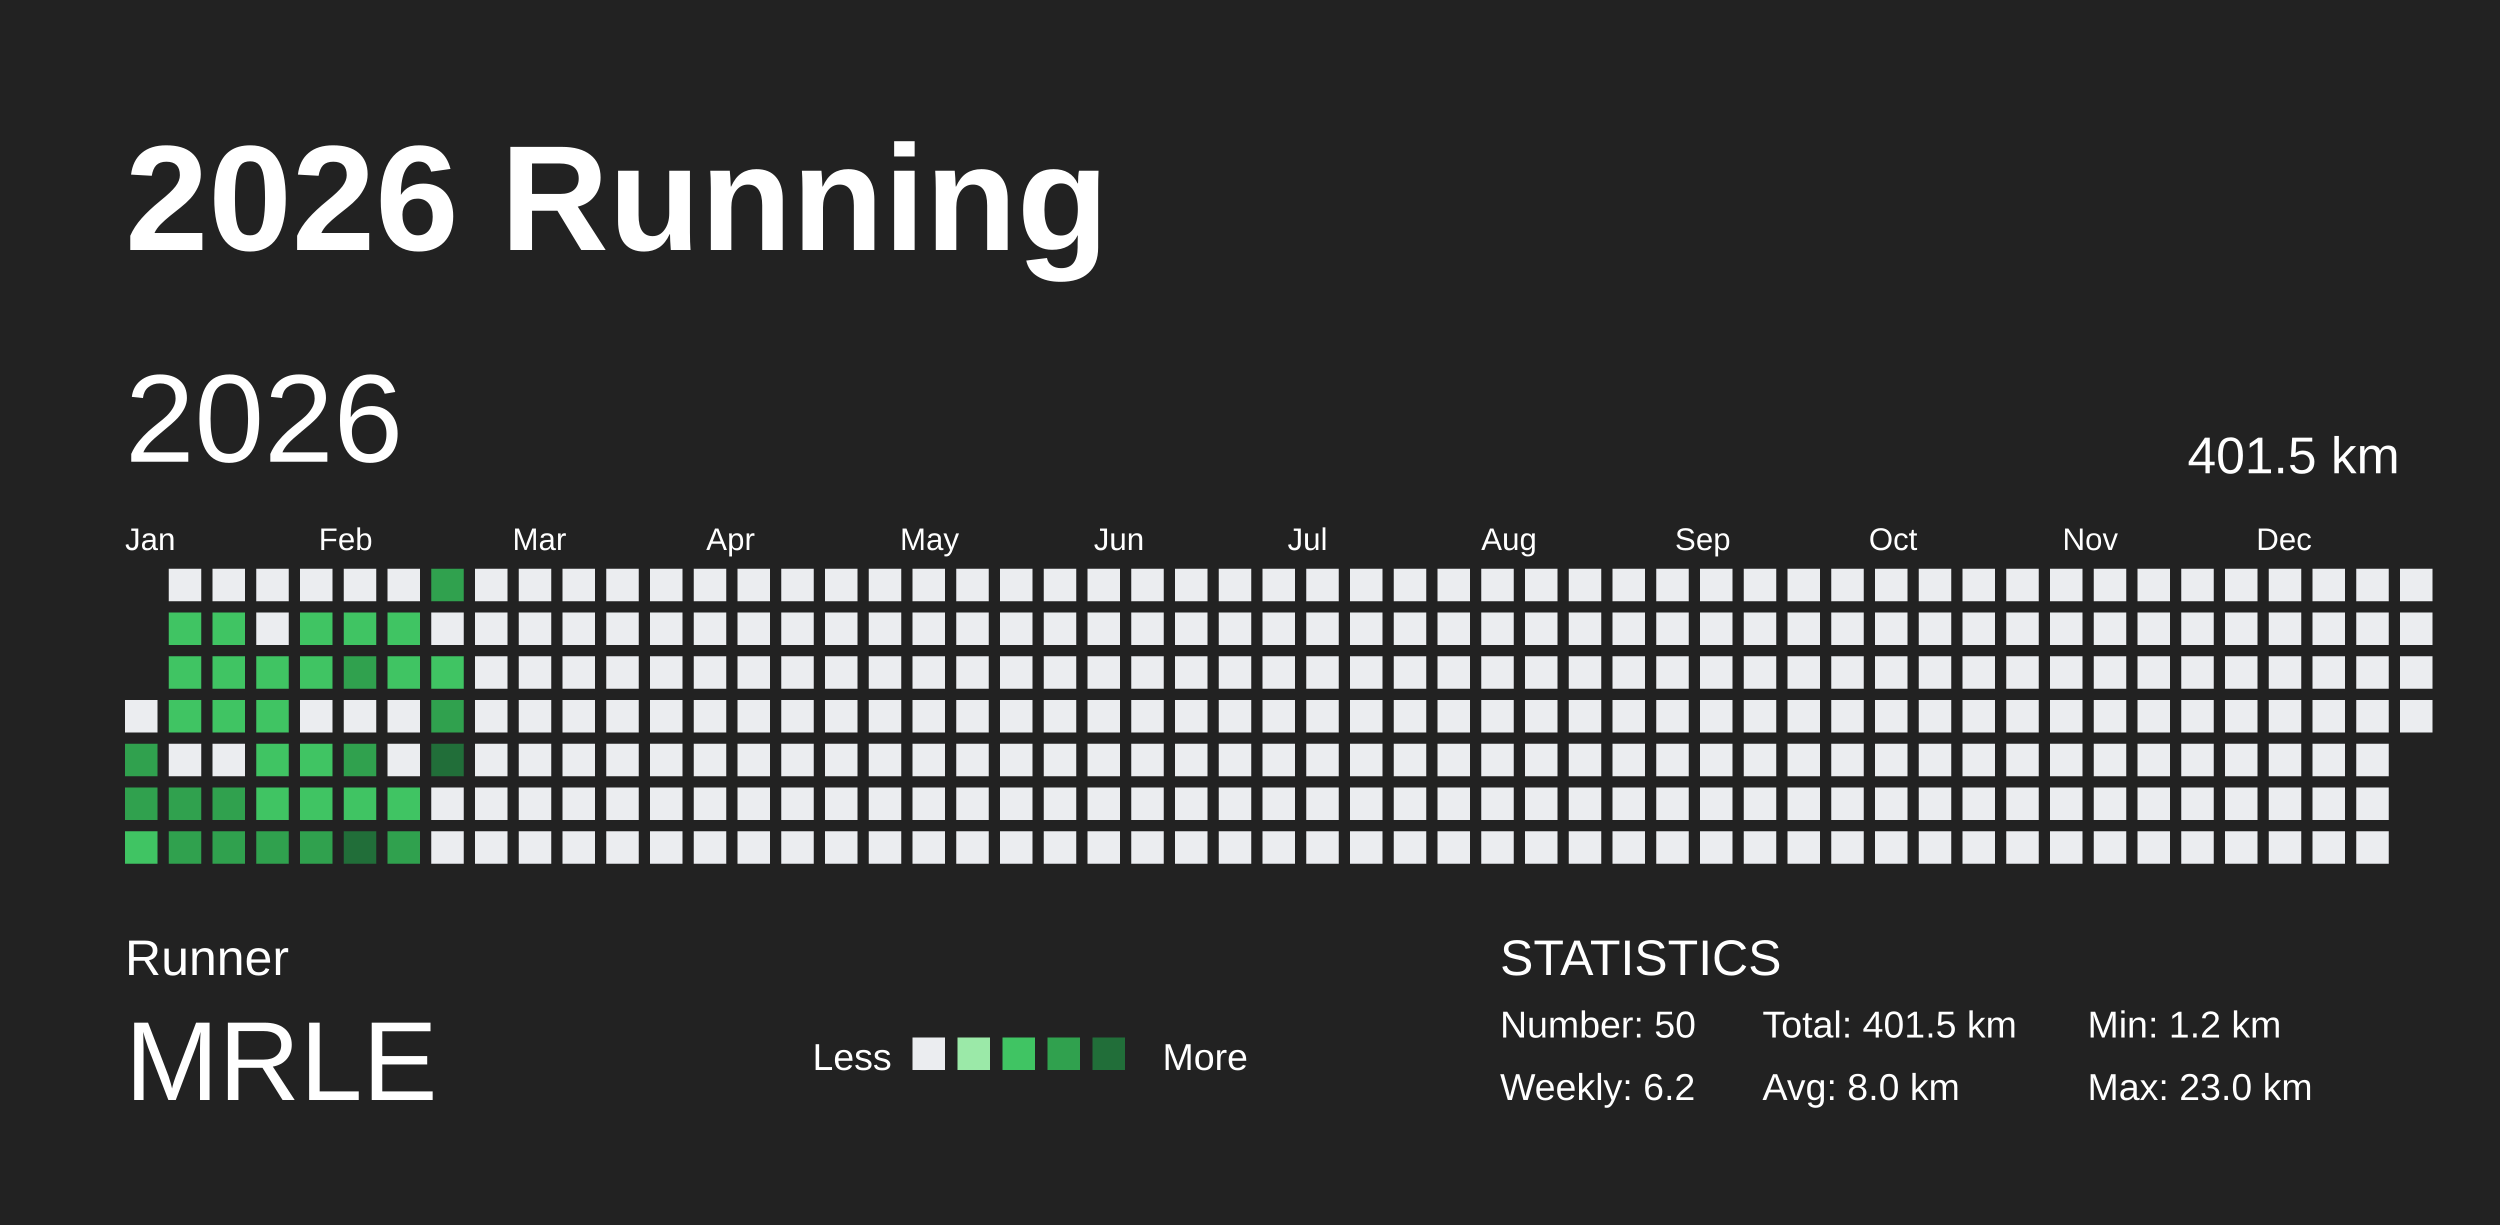
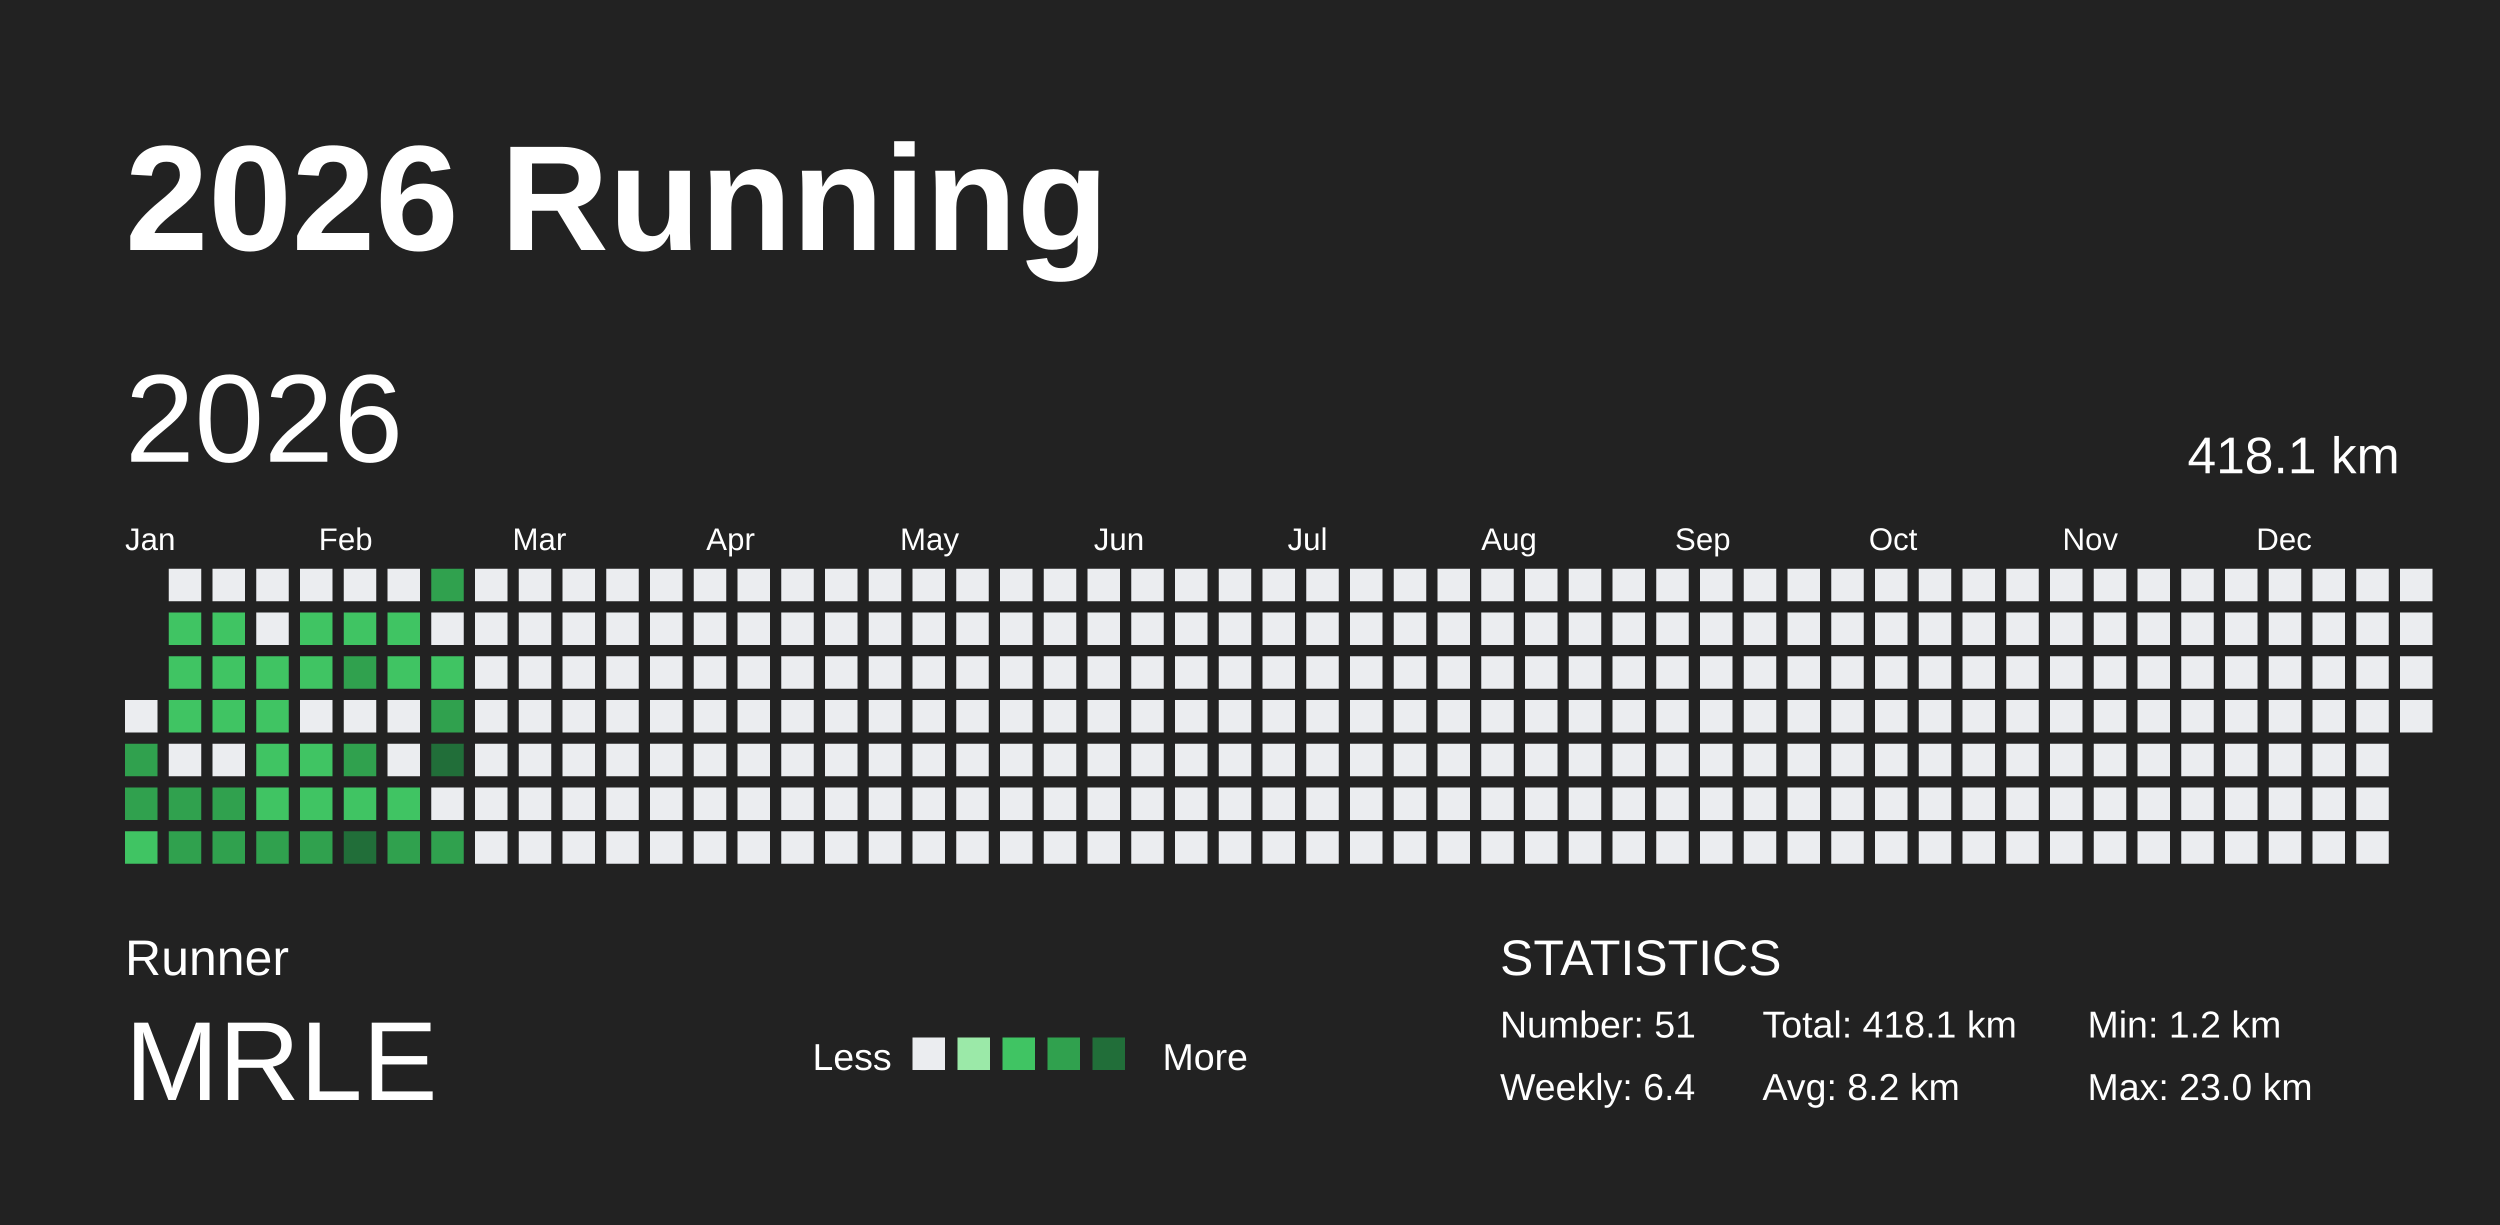
<svg xmlns="http://www.w3.org/2000/svg" baseProfile="full" height="98mm" version="1.1" viewBox="0,0,200,98" width="200mm">
  <defs />
  <rect fill="#222222" height="98" width="200" x="0" y="0" />
  <text fill="#FFFFFF" style="font-size:12px; font-family:Arial; font-weight:bold;" x="10" y="20">2026 Running</text>
  <text fill="#FFFFFF" style="font-size:4px; font-family:Arial" x="10" y="78">Runner</text>
  <text fill="#FFFFFF" style="font-size:9px; font-family:Arial" x="10" y="88">MRLE</text>
  <text fill="#FFFFFF" style="font-size:3px; font-family:Arial" x="65" y="85.6">Less</text>
  <rect fill="#ebedf0" height="2.6" width="2.6" x="73" y="83" />
  <rect fill="#9be9a8" height="2.6" width="2.6" x="76.6" y="83" />
  <rect fill="#40c463" height="2.6" width="2.6" x="80.2" y="83" />
  <rect fill="#30a14e" height="2.6" width="2.6" x="83.8" y="83" />
  <rect fill="#216e39" height="2.6" width="2.6" x="87.4" y="83" />
  <text fill="#FFFFFF" style="font-size:3px; font-family:Arial" x="93" y="85.6">More</text>
  <text fill="#FFFFFF" style="font-size:4px; font-family:Arial" x="120" y="78">STATISTICS</text>
-   <text fill="#FFFFFF" style="font-size:3px; font-family:Arial" x="120" y="83">Number: 50</text>
-   <text fill="#FFFFFF" style="font-size:3px; font-family:Arial" x="120" y="88">Weekly: 6.2</text>
-   <text fill="#FFFFFF" style="font-size:3px; font-family:Arial" x="141" y="83">Total: 401.5 km</text>
-   <text fill="#FFFFFF" style="font-size:3px; font-family:Arial" x="141" y="88">Avg: 8.0 km</text>
+   <text fill="#FFFFFF" style="font-size:3px; font-family:Arial" x="120" y="83">Number: 51</text>
+   <text fill="#FFFFFF" style="font-size:3px; font-family:Arial" x="120" y="88">Weekly: 6.4</text>
+   <text fill="#FFFFFF" style="font-size:3px; font-family:Arial" x="141" y="83">Total: 418.1 km</text>
+   <text fill="#FFFFFF" style="font-size:3px; font-family:Arial" x="141" y="88">Avg: 8.2 km</text>
  <text fill="#FFFFFF" style="font-size:3px; font-family:Arial" x="167" y="83">Min: 1.2 km</text>
  <text fill="#FFFFFF" style="font-size:3px; font-family:Arial" x="167" y="88">Max: 23.0 km</text>
  <text dominant-baseline="hanging" fill="#FFFFFF" style="font-size:10.0px; font-family:Arial;" x="10" y="30">2026</text>
-   <text dominant-baseline="hanging" fill="#FFFFFF" style="font-size:4.125px; font-family:Arial;" x="175" y="35">401.5 km</text>
+   <text dominant-baseline="hanging" fill="#FFFFFF" style="font-size:4.125px; font-family:Arial;" x="175" y="35">418.1 km</text>
  <text fill="#FFFFFF" style="font-size:2.5px; font-family:Arial" x="10.0" y="44">Jan</text>
  <text fill="#FFFFFF" style="font-size:2.5px; font-family:Arial" x="25.5" y="44">Feb</text>
  <text fill="#FFFFFF" style="font-size:2.5px; font-family:Arial" x="41.0" y="44">Mar</text>
  <text fill="#FFFFFF" style="font-size:2.5px; font-family:Arial" x="56.5" y="44">Apr</text>
  <text fill="#FFFFFF" style="font-size:2.5px; font-family:Arial" x="72.0" y="44">May</text>
  <text fill="#FFFFFF" style="font-size:2.5px; font-family:Arial" x="87.5" y="44">Jun</text>
  <text fill="#FFFFFF" style="font-size:2.5px; font-family:Arial" x="103.0" y="44">Jul</text>
  <text fill="#FFFFFF" style="font-size:2.5px; font-family:Arial" x="118.5" y="44">Aug</text>
  <text fill="#FFFFFF" style="font-size:2.5px; font-family:Arial" x="134.0" y="44">Sep</text>
  <text fill="#FFFFFF" style="font-size:2.5px; font-family:Arial" x="149.5" y="44">Oct</text>
  <text fill="#FFFFFF" style="font-size:2.5px; font-family:Arial" x="165.0" y="44">Nov</text>
  <text fill="#FFFFFF" style="font-size:2.5px; font-family:Arial" x="180.5" y="44">Dec</text>
  <rect fill="#ebedf0" height="2.6" width="2.6" x="10.0" y="56.0" />
  <rect fill="#30a14e" height="2.6" width="2.6" x="10.0" y="59.5" />
  <rect fill="#30a14e" height="2.6" width="2.6" x="10.0" y="63.0" />
  <rect fill="#40c463" height="2.6" width="2.6" x="10.0" y="66.5" />
  <rect fill="#ebedf0" height="2.6" width="2.6" x="13.5" y="45.5" />
  <rect fill="#40c463" height="2.6" width="2.6" x="13.5" y="49.0" />
  <rect fill="#40c463" height="2.6" width="2.6" x="13.5" y="52.5" />
  <rect fill="#40c463" height="2.6" width="2.6" x="13.5" y="56.0" />
  <rect fill="#ebedf0" height="2.6" width="2.6" x="13.5" y="59.5" />
  <rect fill="#30a14e" height="2.6" width="2.6" x="13.5" y="63.0" />
  <rect fill="#30a14e" height="2.6" width="2.6" x="13.5" y="66.5" />
  <rect fill="#ebedf0" height="2.6" width="2.6" x="17.0" y="45.5" />
  <rect fill="#40c463" height="2.6" width="2.6" x="17.0" y="49.0" />
  <rect fill="#40c463" height="2.6" width="2.6" x="17.0" y="52.5" />
  <rect fill="#40c463" height="2.6" width="2.6" x="17.0" y="56.0" />
  <rect fill="#ebedf0" height="2.6" width="2.6" x="17.0" y="59.5" />
  <rect fill="#30a14e" height="2.6" width="2.6" x="17.0" y="63.0" />
  <rect fill="#30a14e" height="2.6" width="2.6" x="17.0" y="66.5" />
  <rect fill="#ebedf0" height="2.6" width="2.6" x="20.5" y="45.5" />
  <rect fill="#ebedf0" height="2.6" width="2.6" x="20.5" y="49.0" />
  <rect fill="#40c463" height="2.6" width="2.6" x="20.5" y="52.5" />
  <rect fill="#40c463" height="2.6" width="2.6" x="20.5" y="56.0" />
  <rect fill="#40c463" height="2.6" width="2.6" x="20.5" y="59.5" />
  <rect fill="#40c463" height="2.6" width="2.6" x="20.5" y="63.0" />
  <rect fill="#30a14e" height="2.6" width="2.6" x="20.5" y="66.5" />
  <rect fill="#ebedf0" height="2.6" width="2.6" x="24.0" y="45.5" />
  <rect fill="#40c463" height="2.6" width="2.6" x="24.0" y="49.0" />
  <rect fill="#40c463" height="2.6" width="2.6" x="24.0" y="52.5" />
  <rect fill="#ebedf0" height="2.6" width="2.6" x="24.0" y="56.0" />
  <rect fill="#40c463" height="2.6" width="2.6" x="24.0" y="59.5" />
  <rect fill="#40c463" height="2.6" width="2.6" x="24.0" y="63.0" />
  <rect fill="#30a14e" height="2.6" width="2.6" x="24.0" y="66.5" />
  <rect fill="#ebedf0" height="2.6" width="2.6" x="27.5" y="45.5" />
  <rect fill="#40c463" height="2.6" width="2.6" x="27.5" y="49.0" />
  <rect fill="#30a14e" height="2.6" width="2.6" x="27.5" y="52.5" />
  <rect fill="#ebedf0" height="2.6" width="2.6" x="27.5" y="56.0" />
  <rect fill="#30a14e" height="2.6" width="2.6" x="27.5" y="59.5" />
  <rect fill="#40c463" height="2.6" width="2.6" x="27.5" y="63.0" />
  <rect fill="#216e39" height="2.6" width="2.6" x="27.5" y="66.5" />
  <rect fill="#ebedf0" height="2.6" width="2.6" x="31.0" y="45.5" />
  <rect fill="#40c463" height="2.6" width="2.6" x="31.0" y="49.0" />
  <rect fill="#40c463" height="2.6" width="2.6" x="31.0" y="52.5" />
  <rect fill="#ebedf0" height="2.6" width="2.6" x="31.0" y="56.0" />
  <rect fill="#ebedf0" height="2.6" width="2.6" x="31.0" y="59.5" />
  <rect fill="#40c463" height="2.6" width="2.6" x="31.0" y="63.0" />
  <rect fill="#30a14e" height="2.6" width="2.6" x="31.0" y="66.5" />
  <rect fill="#30a14e" height="2.6" width="2.6" x="34.5" y="45.5" />
  <rect fill="#ebedf0" height="2.6" width="2.6" x="34.5" y="49.0" />
  <rect fill="#40c463" height="2.6" width="2.6" x="34.5" y="52.5" />
  <rect fill="#30a14e" height="2.6" width="2.6" x="34.5" y="56.0" />
  <rect fill="#216e39" height="2.6" width="2.6" x="34.5" y="59.5" />
  <rect fill="#ebedf0" height="2.6" width="2.6" x="34.5" y="63.0" />
-   <rect fill="#ebedf0" height="2.6" width="2.6" x="34.5" y="66.5" />
+   <rect fill="#30a14e" height="2.6" width="2.6" x="34.5" y="66.5" />
  <rect fill="#ebedf0" height="2.6" width="2.6" x="38.0" y="45.5" />
  <rect fill="#ebedf0" height="2.6" width="2.6" x="38.0" y="49.0" />
  <rect fill="#ebedf0" height="2.6" width="2.6" x="38.0" y="52.5" />
  <rect fill="#ebedf0" height="2.6" width="2.6" x="38.0" y="56.0" />
  <rect fill="#ebedf0" height="2.6" width="2.6" x="38.0" y="59.5" />
  <rect fill="#ebedf0" height="2.6" width="2.6" x="38.0" y="63.0" />
  <rect fill="#ebedf0" height="2.6" width="2.6" x="38.0" y="66.5" />
  <rect fill="#ebedf0" height="2.6" width="2.6" x="41.5" y="45.5" />
  <rect fill="#ebedf0" height="2.6" width="2.6" x="41.5" y="49.0" />
  <rect fill="#ebedf0" height="2.6" width="2.6" x="41.5" y="52.5" />
  <rect fill="#ebedf0" height="2.6" width="2.6" x="41.5" y="56.0" />
  <rect fill="#ebedf0" height="2.6" width="2.6" x="41.5" y="59.5" />
  <rect fill="#ebedf0" height="2.6" width="2.6" x="41.5" y="63.0" />
  <rect fill="#ebedf0" height="2.6" width="2.6" x="41.5" y="66.5" />
  <rect fill="#ebedf0" height="2.6" width="2.6" x="45.0" y="45.5" />
  <rect fill="#ebedf0" height="2.6" width="2.6" x="45.0" y="49.0" />
  <rect fill="#ebedf0" height="2.6" width="2.6" x="45.0" y="52.5" />
  <rect fill="#ebedf0" height="2.6" width="2.6" x="45.0" y="56.0" />
  <rect fill="#ebedf0" height="2.6" width="2.6" x="45.0" y="59.5" />
  <rect fill="#ebedf0" height="2.6" width="2.6" x="45.0" y="63.0" />
  <rect fill="#ebedf0" height="2.6" width="2.6" x="45.0" y="66.5" />
  <rect fill="#ebedf0" height="2.6" width="2.6" x="48.5" y="45.5" />
  <rect fill="#ebedf0" height="2.6" width="2.6" x="48.5" y="49.0" />
  <rect fill="#ebedf0" height="2.6" width="2.6" x="48.5" y="52.5" />
  <rect fill="#ebedf0" height="2.6" width="2.6" x="48.5" y="56.0" />
  <rect fill="#ebedf0" height="2.6" width="2.6" x="48.5" y="59.5" />
  <rect fill="#ebedf0" height="2.6" width="2.6" x="48.5" y="63.0" />
  <rect fill="#ebedf0" height="2.6" width="2.6" x="48.5" y="66.5" />
  <rect fill="#ebedf0" height="2.6" width="2.6" x="52.0" y="45.5" />
  <rect fill="#ebedf0" height="2.6" width="2.6" x="52.0" y="49.0" />
  <rect fill="#ebedf0" height="2.6" width="2.6" x="52.0" y="52.5" />
  <rect fill="#ebedf0" height="2.6" width="2.6" x="52.0" y="56.0" />
  <rect fill="#ebedf0" height="2.6" width="2.6" x="52.0" y="59.5" />
  <rect fill="#ebedf0" height="2.6" width="2.6" x="52.0" y="63.0" />
  <rect fill="#ebedf0" height="2.6" width="2.6" x="52.0" y="66.5" />
  <rect fill="#ebedf0" height="2.6" width="2.6" x="55.5" y="45.5" />
  <rect fill="#ebedf0" height="2.6" width="2.6" x="55.5" y="49.0" />
  <rect fill="#ebedf0" height="2.6" width="2.6" x="55.5" y="52.5" />
  <rect fill="#ebedf0" height="2.6" width="2.6" x="55.5" y="56.0" />
  <rect fill="#ebedf0" height="2.6" width="2.6" x="55.5" y="59.5" />
  <rect fill="#ebedf0" height="2.6" width="2.6" x="55.5" y="63.0" />
  <rect fill="#ebedf0" height="2.6" width="2.6" x="55.5" y="66.5" />
  <rect fill="#ebedf0" height="2.6" width="2.6" x="59.0" y="45.5" />
  <rect fill="#ebedf0" height="2.6" width="2.6" x="59.0" y="49.0" />
  <rect fill="#ebedf0" height="2.6" width="2.6" x="59.0" y="52.5" />
  <rect fill="#ebedf0" height="2.6" width="2.6" x="59.0" y="56.0" />
  <rect fill="#ebedf0" height="2.6" width="2.6" x="59.0" y="59.5" />
  <rect fill="#ebedf0" height="2.6" width="2.6" x="59.0" y="63.0" />
  <rect fill="#ebedf0" height="2.6" width="2.6" x="59.0" y="66.5" />
  <rect fill="#ebedf0" height="2.6" width="2.6" x="62.5" y="45.5" />
  <rect fill="#ebedf0" height="2.6" width="2.6" x="62.5" y="49.0" />
  <rect fill="#ebedf0" height="2.6" width="2.6" x="62.5" y="52.5" />
  <rect fill="#ebedf0" height="2.6" width="2.6" x="62.5" y="56.0" />
  <rect fill="#ebedf0" height="2.6" width="2.6" x="62.5" y="59.5" />
  <rect fill="#ebedf0" height="2.6" width="2.6" x="62.5" y="63.0" />
  <rect fill="#ebedf0" height="2.6" width="2.6" x="62.5" y="66.5" />
  <rect fill="#ebedf0" height="2.6" width="2.6" x="66.0" y="45.5" />
  <rect fill="#ebedf0" height="2.6" width="2.6" x="66.0" y="49.0" />
  <rect fill="#ebedf0" height="2.6" width="2.6" x="66.0" y="52.5" />
  <rect fill="#ebedf0" height="2.6" width="2.6" x="66.0" y="56.0" />
  <rect fill="#ebedf0" height="2.6" width="2.6" x="66.0" y="59.5" />
  <rect fill="#ebedf0" height="2.6" width="2.6" x="66.0" y="63.0" />
  <rect fill="#ebedf0" height="2.6" width="2.6" x="66.0" y="66.5" />
  <rect fill="#ebedf0" height="2.6" width="2.6" x="69.5" y="45.5" />
  <rect fill="#ebedf0" height="2.6" width="2.6" x="69.5" y="49.0" />
  <rect fill="#ebedf0" height="2.6" width="2.6" x="69.5" y="52.5" />
  <rect fill="#ebedf0" height="2.6" width="2.6" x="69.5" y="56.0" />
  <rect fill="#ebedf0" height="2.6" width="2.6" x="69.5" y="59.5" />
  <rect fill="#ebedf0" height="2.6" width="2.6" x="69.5" y="63.0" />
  <rect fill="#ebedf0" height="2.6" width="2.6" x="69.5" y="66.5" />
  <rect fill="#ebedf0" height="2.6" width="2.6" x="73.0" y="45.5" />
  <rect fill="#ebedf0" height="2.6" width="2.6" x="73.0" y="49.0" />
  <rect fill="#ebedf0" height="2.6" width="2.6" x="73.0" y="52.5" />
  <rect fill="#ebedf0" height="2.6" width="2.6" x="73.0" y="56.0" />
  <rect fill="#ebedf0" height="2.6" width="2.6" x="73.0" y="59.5" />
  <rect fill="#ebedf0" height="2.6" width="2.6" x="73.0" y="63.0" />
  <rect fill="#ebedf0" height="2.6" width="2.6" x="73.0" y="66.5" />
  <rect fill="#ebedf0" height="2.6" width="2.6" x="76.5" y="45.5" />
  <rect fill="#ebedf0" height="2.6" width="2.6" x="76.5" y="49.0" />
  <rect fill="#ebedf0" height="2.6" width="2.6" x="76.5" y="52.5" />
  <rect fill="#ebedf0" height="2.6" width="2.6" x="76.5" y="56.0" />
  <rect fill="#ebedf0" height="2.6" width="2.6" x="76.5" y="59.5" />
  <rect fill="#ebedf0" height="2.6" width="2.6" x="76.5" y="63.0" />
  <rect fill="#ebedf0" height="2.6" width="2.6" x="76.5" y="66.5" />
  <rect fill="#ebedf0" height="2.6" width="2.6" x="80.0" y="45.5" />
  <rect fill="#ebedf0" height="2.6" width="2.6" x="80.0" y="49.0" />
  <rect fill="#ebedf0" height="2.6" width="2.6" x="80.0" y="52.5" />
  <rect fill="#ebedf0" height="2.6" width="2.6" x="80.0" y="56.0" />
  <rect fill="#ebedf0" height="2.6" width="2.6" x="80.0" y="59.5" />
  <rect fill="#ebedf0" height="2.6" width="2.6" x="80.0" y="63.0" />
  <rect fill="#ebedf0" height="2.6" width="2.6" x="80.0" y="66.5" />
  <rect fill="#ebedf0" height="2.6" width="2.6" x="83.5" y="45.5" />
  <rect fill="#ebedf0" height="2.6" width="2.6" x="83.5" y="49.0" />
  <rect fill="#ebedf0" height="2.6" width="2.6" x="83.5" y="52.5" />
  <rect fill="#ebedf0" height="2.6" width="2.6" x="83.5" y="56.0" />
  <rect fill="#ebedf0" height="2.6" width="2.6" x="83.5" y="59.5" />
  <rect fill="#ebedf0" height="2.6" width="2.6" x="83.5" y="63.0" />
  <rect fill="#ebedf0" height="2.6" width="2.6" x="83.5" y="66.5" />
  <rect fill="#ebedf0" height="2.6" width="2.6" x="87.0" y="45.5" />
  <rect fill="#ebedf0" height="2.6" width="2.6" x="87.0" y="49.0" />
  <rect fill="#ebedf0" height="2.6" width="2.6" x="87.0" y="52.5" />
  <rect fill="#ebedf0" height="2.6" width="2.6" x="87.0" y="56.0" />
  <rect fill="#ebedf0" height="2.6" width="2.6" x="87.0" y="59.5" />
  <rect fill="#ebedf0" height="2.6" width="2.6" x="87.0" y="63.0" />
  <rect fill="#ebedf0" height="2.6" width="2.6" x="87.0" y="66.5" />
  <rect fill="#ebedf0" height="2.6" width="2.6" x="90.5" y="45.5" />
  <rect fill="#ebedf0" height="2.6" width="2.6" x="90.5" y="49.0" />
  <rect fill="#ebedf0" height="2.6" width="2.6" x="90.5" y="52.5" />
  <rect fill="#ebedf0" height="2.6" width="2.6" x="90.5" y="56.0" />
  <rect fill="#ebedf0" height="2.6" width="2.6" x="90.5" y="59.5" />
  <rect fill="#ebedf0" height="2.6" width="2.6" x="90.5" y="63.0" />
  <rect fill="#ebedf0" height="2.6" width="2.6" x="90.5" y="66.5" />
  <rect fill="#ebedf0" height="2.6" width="2.6" x="94.0" y="45.5" />
  <rect fill="#ebedf0" height="2.6" width="2.6" x="94.0" y="49.0" />
  <rect fill="#ebedf0" height="2.6" width="2.6" x="94.0" y="52.5" />
  <rect fill="#ebedf0" height="2.6" width="2.6" x="94.0" y="56.0" />
  <rect fill="#ebedf0" height="2.6" width="2.6" x="94.0" y="59.5" />
  <rect fill="#ebedf0" height="2.6" width="2.6" x="94.0" y="63.0" />
  <rect fill="#ebedf0" height="2.6" width="2.6" x="94.0" y="66.5" />
  <rect fill="#ebedf0" height="2.6" width="2.6" x="97.5" y="45.5" />
  <rect fill="#ebedf0" height="2.6" width="2.6" x="97.5" y="49.0" />
  <rect fill="#ebedf0" height="2.6" width="2.6" x="97.5" y="52.5" />
  <rect fill="#ebedf0" height="2.6" width="2.6" x="97.5" y="56.0" />
  <rect fill="#ebedf0" height="2.6" width="2.6" x="97.5" y="59.5" />
  <rect fill="#ebedf0" height="2.6" width="2.6" x="97.5" y="63.0" />
  <rect fill="#ebedf0" height="2.6" width="2.6" x="97.5" y="66.5" />
  <rect fill="#ebedf0" height="2.6" width="2.6" x="101.0" y="45.5" />
  <rect fill="#ebedf0" height="2.6" width="2.6" x="101.0" y="49.0" />
  <rect fill="#ebedf0" height="2.6" width="2.6" x="101.0" y="52.5" />
  <rect fill="#ebedf0" height="2.6" width="2.6" x="101.0" y="56.0" />
  <rect fill="#ebedf0" height="2.6" width="2.6" x="101.0" y="59.5" />
  <rect fill="#ebedf0" height="2.6" width="2.6" x="101.0" y="63.0" />
  <rect fill="#ebedf0" height="2.6" width="2.6" x="101.0" y="66.5" />
  <rect fill="#ebedf0" height="2.6" width="2.6" x="104.5" y="45.5" />
  <rect fill="#ebedf0" height="2.6" width="2.6" x="104.5" y="49.0" />
  <rect fill="#ebedf0" height="2.6" width="2.6" x="104.5" y="52.5" />
  <rect fill="#ebedf0" height="2.6" width="2.6" x="104.5" y="56.0" />
  <rect fill="#ebedf0" height="2.6" width="2.6" x="104.5" y="59.5" />
  <rect fill="#ebedf0" height="2.6" width="2.6" x="104.5" y="63.0" />
  <rect fill="#ebedf0" height="2.6" width="2.6" x="104.5" y="66.5" />
  <rect fill="#ebedf0" height="2.6" width="2.6" x="108.0" y="45.5" />
  <rect fill="#ebedf0" height="2.6" width="2.6" x="108.0" y="49.0" />
  <rect fill="#ebedf0" height="2.6" width="2.6" x="108.0" y="52.5" />
  <rect fill="#ebedf0" height="2.6" width="2.6" x="108.0" y="56.0" />
  <rect fill="#ebedf0" height="2.6" width="2.6" x="108.0" y="59.5" />
  <rect fill="#ebedf0" height="2.6" width="2.6" x="108.0" y="63.0" />
  <rect fill="#ebedf0" height="2.6" width="2.6" x="108.0" y="66.5" />
  <rect fill="#ebedf0" height="2.6" width="2.6" x="111.5" y="45.5" />
  <rect fill="#ebedf0" height="2.6" width="2.6" x="111.5" y="49.0" />
  <rect fill="#ebedf0" height="2.6" width="2.6" x="111.5" y="52.5" />
  <rect fill="#ebedf0" height="2.6" width="2.6" x="111.5" y="56.0" />
  <rect fill="#ebedf0" height="2.6" width="2.6" x="111.5" y="59.5" />
  <rect fill="#ebedf0" height="2.6" width="2.6" x="111.5" y="63.0" />
  <rect fill="#ebedf0" height="2.6" width="2.6" x="111.5" y="66.5" />
  <rect fill="#ebedf0" height="2.6" width="2.6" x="115.0" y="45.5" />
  <rect fill="#ebedf0" height="2.6" width="2.6" x="115.0" y="49.0" />
  <rect fill="#ebedf0" height="2.6" width="2.6" x="115.0" y="52.5" />
  <rect fill="#ebedf0" height="2.6" width="2.6" x="115.0" y="56.0" />
  <rect fill="#ebedf0" height="2.6" width="2.6" x="115.0" y="59.5" />
  <rect fill="#ebedf0" height="2.6" width="2.6" x="115.0" y="63.0" />
  <rect fill="#ebedf0" height="2.6" width="2.6" x="115.0" y="66.5" />
  <rect fill="#ebedf0" height="2.6" width="2.6" x="118.5" y="45.5" />
  <rect fill="#ebedf0" height="2.6" width="2.6" x="118.5" y="49.0" />
  <rect fill="#ebedf0" height="2.6" width="2.6" x="118.5" y="52.5" />
  <rect fill="#ebedf0" height="2.6" width="2.6" x="118.5" y="56.0" />
  <rect fill="#ebedf0" height="2.6" width="2.6" x="118.5" y="59.5" />
  <rect fill="#ebedf0" height="2.6" width="2.6" x="118.5" y="63.0" />
  <rect fill="#ebedf0" height="2.6" width="2.6" x="118.5" y="66.5" />
  <rect fill="#ebedf0" height="2.6" width="2.6" x="122.0" y="45.5" />
  <rect fill="#ebedf0" height="2.6" width="2.6" x="122.0" y="49.0" />
  <rect fill="#ebedf0" height="2.6" width="2.6" x="122.0" y="52.5" />
  <rect fill="#ebedf0" height="2.6" width="2.6" x="122.0" y="56.0" />
  <rect fill="#ebedf0" height="2.6" width="2.6" x="122.0" y="59.5" />
  <rect fill="#ebedf0" height="2.6" width="2.6" x="122.0" y="63.0" />
  <rect fill="#ebedf0" height="2.6" width="2.6" x="122.0" y="66.5" />
  <rect fill="#ebedf0" height="2.6" width="2.6" x="125.5" y="45.5" />
  <rect fill="#ebedf0" height="2.6" width="2.6" x="125.5" y="49.0" />
  <rect fill="#ebedf0" height="2.6" width="2.6" x="125.5" y="52.5" />
  <rect fill="#ebedf0" height="2.6" width="2.6" x="125.5" y="56.0" />
  <rect fill="#ebedf0" height="2.6" width="2.6" x="125.5" y="59.5" />
  <rect fill="#ebedf0" height="2.6" width="2.6" x="125.5" y="63.0" />
  <rect fill="#ebedf0" height="2.6" width="2.6" x="125.5" y="66.5" />
  <rect fill="#ebedf0" height="2.6" width="2.6" x="129.0" y="45.5" />
  <rect fill="#ebedf0" height="2.6" width="2.6" x="129.0" y="49.0" />
  <rect fill="#ebedf0" height="2.6" width="2.6" x="129.0" y="52.5" />
  <rect fill="#ebedf0" height="2.6" width="2.6" x="129.0" y="56.0" />
  <rect fill="#ebedf0" height="2.6" width="2.6" x="129.0" y="59.5" />
  <rect fill="#ebedf0" height="2.6" width="2.6" x="129.0" y="63.0" />
  <rect fill="#ebedf0" height="2.6" width="2.6" x="129.0" y="66.5" />
  <rect fill="#ebedf0" height="2.6" width="2.6" x="132.5" y="45.5" />
  <rect fill="#ebedf0" height="2.6" width="2.6" x="132.5" y="49.0" />
  <rect fill="#ebedf0" height="2.6" width="2.6" x="132.5" y="52.5" />
  <rect fill="#ebedf0" height="2.6" width="2.6" x="132.5" y="56.0" />
  <rect fill="#ebedf0" height="2.6" width="2.6" x="132.5" y="59.5" />
  <rect fill="#ebedf0" height="2.6" width="2.6" x="132.5" y="63.0" />
  <rect fill="#ebedf0" height="2.6" width="2.6" x="132.5" y="66.5" />
  <rect fill="#ebedf0" height="2.6" width="2.6" x="136.0" y="45.5" />
  <rect fill="#ebedf0" height="2.6" width="2.6" x="136.0" y="49.0" />
  <rect fill="#ebedf0" height="2.6" width="2.6" x="136.0" y="52.5" />
  <rect fill="#ebedf0" height="2.6" width="2.6" x="136.0" y="56.0" />
  <rect fill="#ebedf0" height="2.6" width="2.6" x="136.0" y="59.5" />
  <rect fill="#ebedf0" height="2.6" width="2.6" x="136.0" y="63.0" />
  <rect fill="#ebedf0" height="2.6" width="2.6" x="136.0" y="66.5" />
  <rect fill="#ebedf0" height="2.6" width="2.6" x="139.5" y="45.5" />
  <rect fill="#ebedf0" height="2.6" width="2.6" x="139.5" y="49.0" />
  <rect fill="#ebedf0" height="2.6" width="2.6" x="139.5" y="52.5" />
  <rect fill="#ebedf0" height="2.6" width="2.6" x="139.5" y="56.0" />
  <rect fill="#ebedf0" height="2.6" width="2.6" x="139.5" y="59.5" />
  <rect fill="#ebedf0" height="2.6" width="2.6" x="139.5" y="63.0" />
  <rect fill="#ebedf0" height="2.6" width="2.6" x="139.5" y="66.5" />
  <rect fill="#ebedf0" height="2.6" width="2.6" x="143.0" y="45.5" />
  <rect fill="#ebedf0" height="2.6" width="2.6" x="143.0" y="49.0" />
  <rect fill="#ebedf0" height="2.6" width="2.6" x="143.0" y="52.5" />
  <rect fill="#ebedf0" height="2.6" width="2.6" x="143.0" y="56.0" />
  <rect fill="#ebedf0" height="2.6" width="2.6" x="143.0" y="59.5" />
  <rect fill="#ebedf0" height="2.6" width="2.6" x="143.0" y="63.0" />
  <rect fill="#ebedf0" height="2.6" width="2.6" x="143.0" y="66.5" />
  <rect fill="#ebedf0" height="2.6" width="2.6" x="146.5" y="45.5" />
  <rect fill="#ebedf0" height="2.6" width="2.6" x="146.5" y="49.0" />
  <rect fill="#ebedf0" height="2.6" width="2.6" x="146.5" y="52.5" />
  <rect fill="#ebedf0" height="2.6" width="2.6" x="146.5" y="56.0" />
  <rect fill="#ebedf0" height="2.6" width="2.6" x="146.5" y="59.5" />
  <rect fill="#ebedf0" height="2.6" width="2.6" x="146.5" y="63.0" />
  <rect fill="#ebedf0" height="2.6" width="2.6" x="146.5" y="66.5" />
  <rect fill="#ebedf0" height="2.6" width="2.6" x="150.0" y="45.5" />
  <rect fill="#ebedf0" height="2.6" width="2.6" x="150.0" y="49.0" />
  <rect fill="#ebedf0" height="2.6" width="2.6" x="150.0" y="52.5" />
  <rect fill="#ebedf0" height="2.6" width="2.6" x="150.0" y="56.0" />
  <rect fill="#ebedf0" height="2.6" width="2.6" x="150.0" y="59.5" />
  <rect fill="#ebedf0" height="2.6" width="2.6" x="150.0" y="63.0" />
  <rect fill="#ebedf0" height="2.6" width="2.6" x="150.0" y="66.5" />
  <rect fill="#ebedf0" height="2.6" width="2.6" x="153.5" y="45.5" />
  <rect fill="#ebedf0" height="2.6" width="2.6" x="153.5" y="49.0" />
  <rect fill="#ebedf0" height="2.6" width="2.6" x="153.5" y="52.5" />
  <rect fill="#ebedf0" height="2.6" width="2.6" x="153.5" y="56.0" />
  <rect fill="#ebedf0" height="2.6" width="2.6" x="153.5" y="59.5" />
  <rect fill="#ebedf0" height="2.6" width="2.6" x="153.5" y="63.0" />
  <rect fill="#ebedf0" height="2.6" width="2.6" x="153.5" y="66.5" />
  <rect fill="#ebedf0" height="2.6" width="2.6" x="157.0" y="45.5" />
  <rect fill="#ebedf0" height="2.6" width="2.6" x="157.0" y="49.0" />
  <rect fill="#ebedf0" height="2.6" width="2.6" x="157.0" y="52.5" />
  <rect fill="#ebedf0" height="2.6" width="2.6" x="157.0" y="56.0" />
  <rect fill="#ebedf0" height="2.6" width="2.6" x="157.0" y="59.5" />
  <rect fill="#ebedf0" height="2.6" width="2.6" x="157.0" y="63.0" />
  <rect fill="#ebedf0" height="2.6" width="2.6" x="157.0" y="66.5" />
  <rect fill="#ebedf0" height="2.6" width="2.6" x="160.5" y="45.5" />
  <rect fill="#ebedf0" height="2.6" width="2.6" x="160.5" y="49.0" />
  <rect fill="#ebedf0" height="2.6" width="2.6" x="160.5" y="52.5" />
  <rect fill="#ebedf0" height="2.6" width="2.6" x="160.5" y="56.0" />
  <rect fill="#ebedf0" height="2.6" width="2.6" x="160.5" y="59.5" />
  <rect fill="#ebedf0" height="2.6" width="2.6" x="160.5" y="63.0" />
  <rect fill="#ebedf0" height="2.6" width="2.6" x="160.5" y="66.5" />
  <rect fill="#ebedf0" height="2.6" width="2.6" x="164.0" y="45.5" />
  <rect fill="#ebedf0" height="2.6" width="2.6" x="164.0" y="49.0" />
  <rect fill="#ebedf0" height="2.6" width="2.6" x="164.0" y="52.5" />
  <rect fill="#ebedf0" height="2.6" width="2.6" x="164.0" y="56.0" />
  <rect fill="#ebedf0" height="2.6" width="2.6" x="164.0" y="59.5" />
  <rect fill="#ebedf0" height="2.6" width="2.6" x="164.0" y="63.0" />
  <rect fill="#ebedf0" height="2.6" width="2.6" x="164.0" y="66.5" />
  <rect fill="#ebedf0" height="2.6" width="2.6" x="167.5" y="45.5" />
  <rect fill="#ebedf0" height="2.6" width="2.6" x="167.5" y="49.0" />
  <rect fill="#ebedf0" height="2.6" width="2.6" x="167.5" y="52.5" />
  <rect fill="#ebedf0" height="2.6" width="2.6" x="167.5" y="56.0" />
  <rect fill="#ebedf0" height="2.6" width="2.6" x="167.5" y="59.5" />
  <rect fill="#ebedf0" height="2.6" width="2.6" x="167.5" y="63.0" />
  <rect fill="#ebedf0" height="2.6" width="2.6" x="167.5" y="66.5" />
  <rect fill="#ebedf0" height="2.6" width="2.6" x="171.0" y="45.5" />
  <rect fill="#ebedf0" height="2.6" width="2.6" x="171.0" y="49.0" />
  <rect fill="#ebedf0" height="2.6" width="2.6" x="171.0" y="52.5" />
  <rect fill="#ebedf0" height="2.6" width="2.6" x="171.0" y="56.0" />
  <rect fill="#ebedf0" height="2.6" width="2.6" x="171.0" y="59.5" />
  <rect fill="#ebedf0" height="2.6" width="2.6" x="171.0" y="63.0" />
  <rect fill="#ebedf0" height="2.6" width="2.6" x="171.0" y="66.5" />
  <rect fill="#ebedf0" height="2.6" width="2.6" x="174.5" y="45.5" />
  <rect fill="#ebedf0" height="2.6" width="2.6" x="174.5" y="49.0" />
  <rect fill="#ebedf0" height="2.6" width="2.6" x="174.5" y="52.5" />
  <rect fill="#ebedf0" height="2.6" width="2.6" x="174.5" y="56.0" />
  <rect fill="#ebedf0" height="2.6" width="2.6" x="174.5" y="59.5" />
  <rect fill="#ebedf0" height="2.6" width="2.6" x="174.5" y="63.0" />
  <rect fill="#ebedf0" height="2.6" width="2.6" x="174.5" y="66.5" />
  <rect fill="#ebedf0" height="2.6" width="2.6" x="178.0" y="45.5" />
  <rect fill="#ebedf0" height="2.6" width="2.6" x="178.0" y="49.0" />
  <rect fill="#ebedf0" height="2.6" width="2.6" x="178.0" y="52.5" />
  <rect fill="#ebedf0" height="2.6" width="2.6" x="178.0" y="56.0" />
  <rect fill="#ebedf0" height="2.6" width="2.6" x="178.0" y="59.5" />
  <rect fill="#ebedf0" height="2.6" width="2.6" x="178.0" y="63.0" />
  <rect fill="#ebedf0" height="2.6" width="2.6" x="178.0" y="66.5" />
  <rect fill="#ebedf0" height="2.6" width="2.6" x="181.5" y="45.5" />
  <rect fill="#ebedf0" height="2.6" width="2.6" x="181.5" y="49.0" />
  <rect fill="#ebedf0" height="2.6" width="2.6" x="181.5" y="52.5" />
  <rect fill="#ebedf0" height="2.6" width="2.6" x="181.5" y="56.0" />
  <rect fill="#ebedf0" height="2.6" width="2.6" x="181.5" y="59.5" />
  <rect fill="#ebedf0" height="2.6" width="2.6" x="181.5" y="63.0" />
  <rect fill="#ebedf0" height="2.6" width="2.6" x="181.5" y="66.5" />
  <rect fill="#ebedf0" height="2.6" width="2.6" x="185.0" y="45.5" />
  <rect fill="#ebedf0" height="2.6" width="2.6" x="185.0" y="49.0" />
  <rect fill="#ebedf0" height="2.6" width="2.6" x="185.0" y="52.5" />
  <rect fill="#ebedf0" height="2.6" width="2.6" x="185.0" y="56.0" />
  <rect fill="#ebedf0" height="2.6" width="2.6" x="185.0" y="59.5" />
  <rect fill="#ebedf0" height="2.6" width="2.6" x="185.0" y="63.0" />
  <rect fill="#ebedf0" height="2.6" width="2.6" x="185.0" y="66.5" />
  <rect fill="#ebedf0" height="2.6" width="2.6" x="188.5" y="45.5" />
  <rect fill="#ebedf0" height="2.6" width="2.6" x="188.5" y="49.0" />
  <rect fill="#ebedf0" height="2.6" width="2.6" x="188.5" y="52.5" />
  <rect fill="#ebedf0" height="2.6" width="2.6" x="188.5" y="56.0" />
  <rect fill="#ebedf0" height="2.6" width="2.6" x="188.5" y="59.5" />
  <rect fill="#ebedf0" height="2.6" width="2.6" x="188.5" y="63.0" />
  <rect fill="#ebedf0" height="2.6" width="2.6" x="188.5" y="66.5" />
  <rect fill="#ebedf0" height="2.6" width="2.6" x="192.0" y="45.5" />
  <rect fill="#ebedf0" height="2.6" width="2.6" x="192.0" y="49.0" />
  <rect fill="#ebedf0" height="2.6" width="2.6" x="192.0" y="52.5" />
  <rect fill="#ebedf0" height="2.6" width="2.6" x="192.0" y="56.0" />
</svg>
